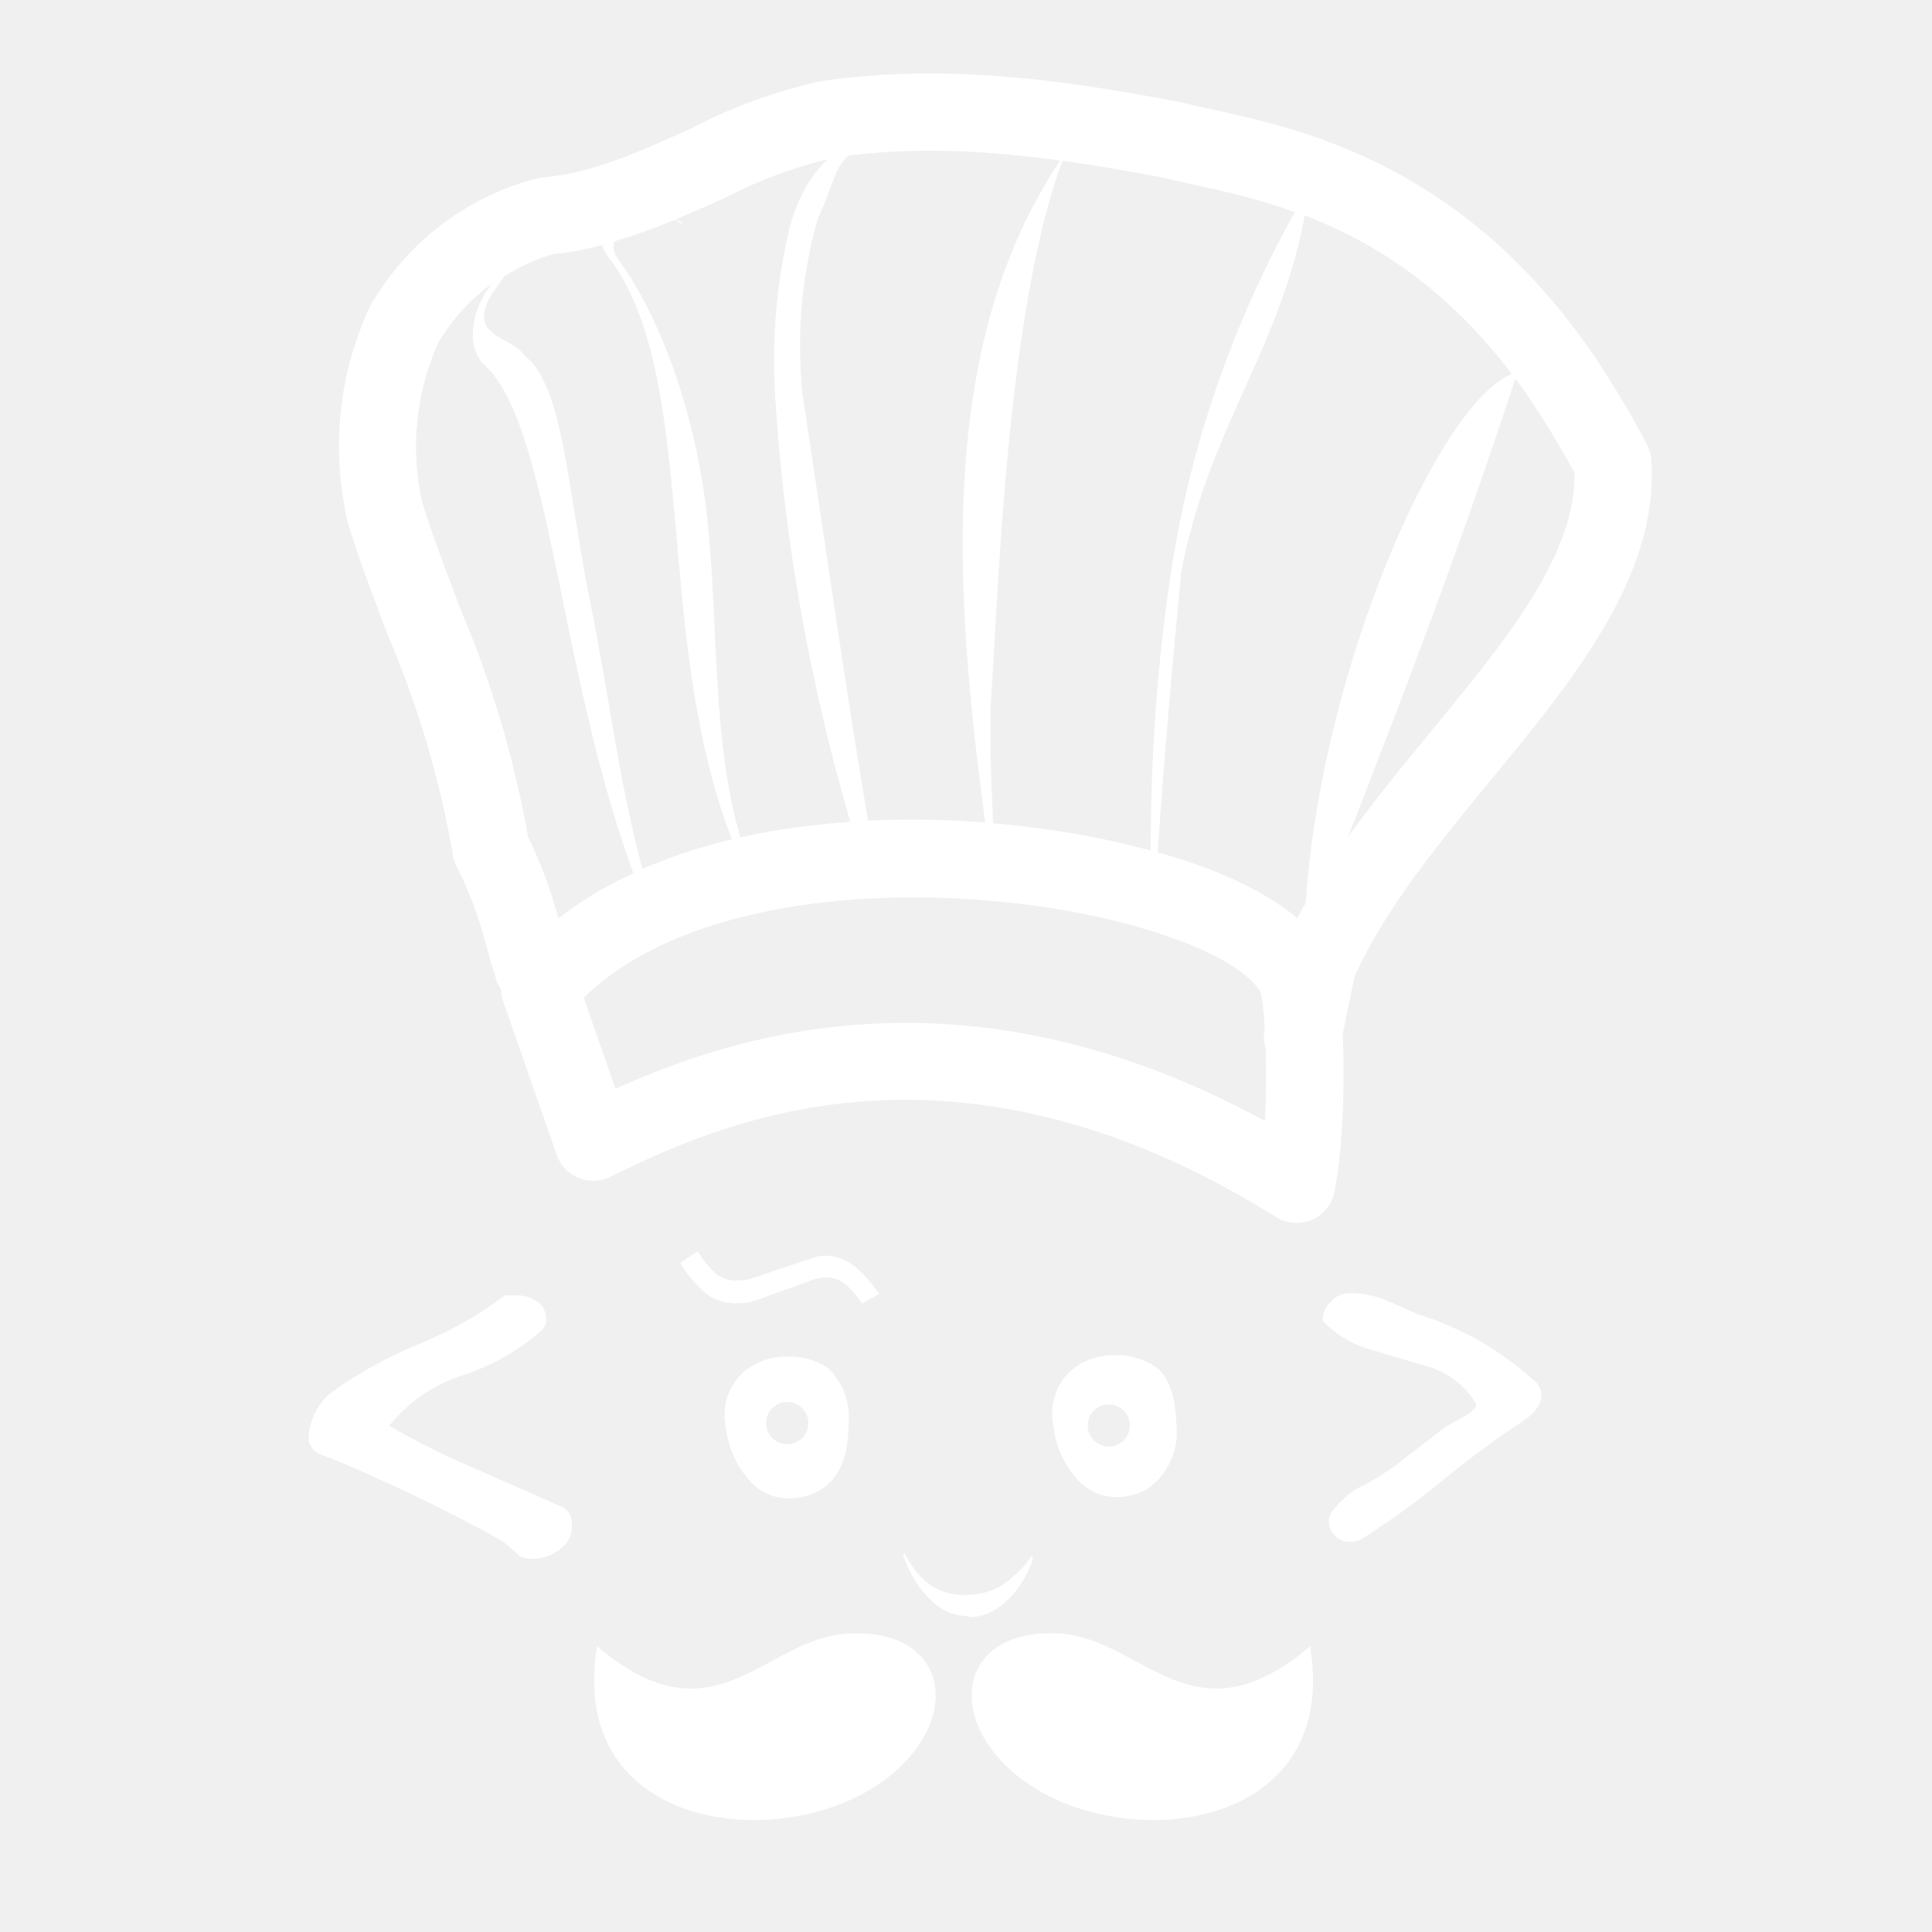
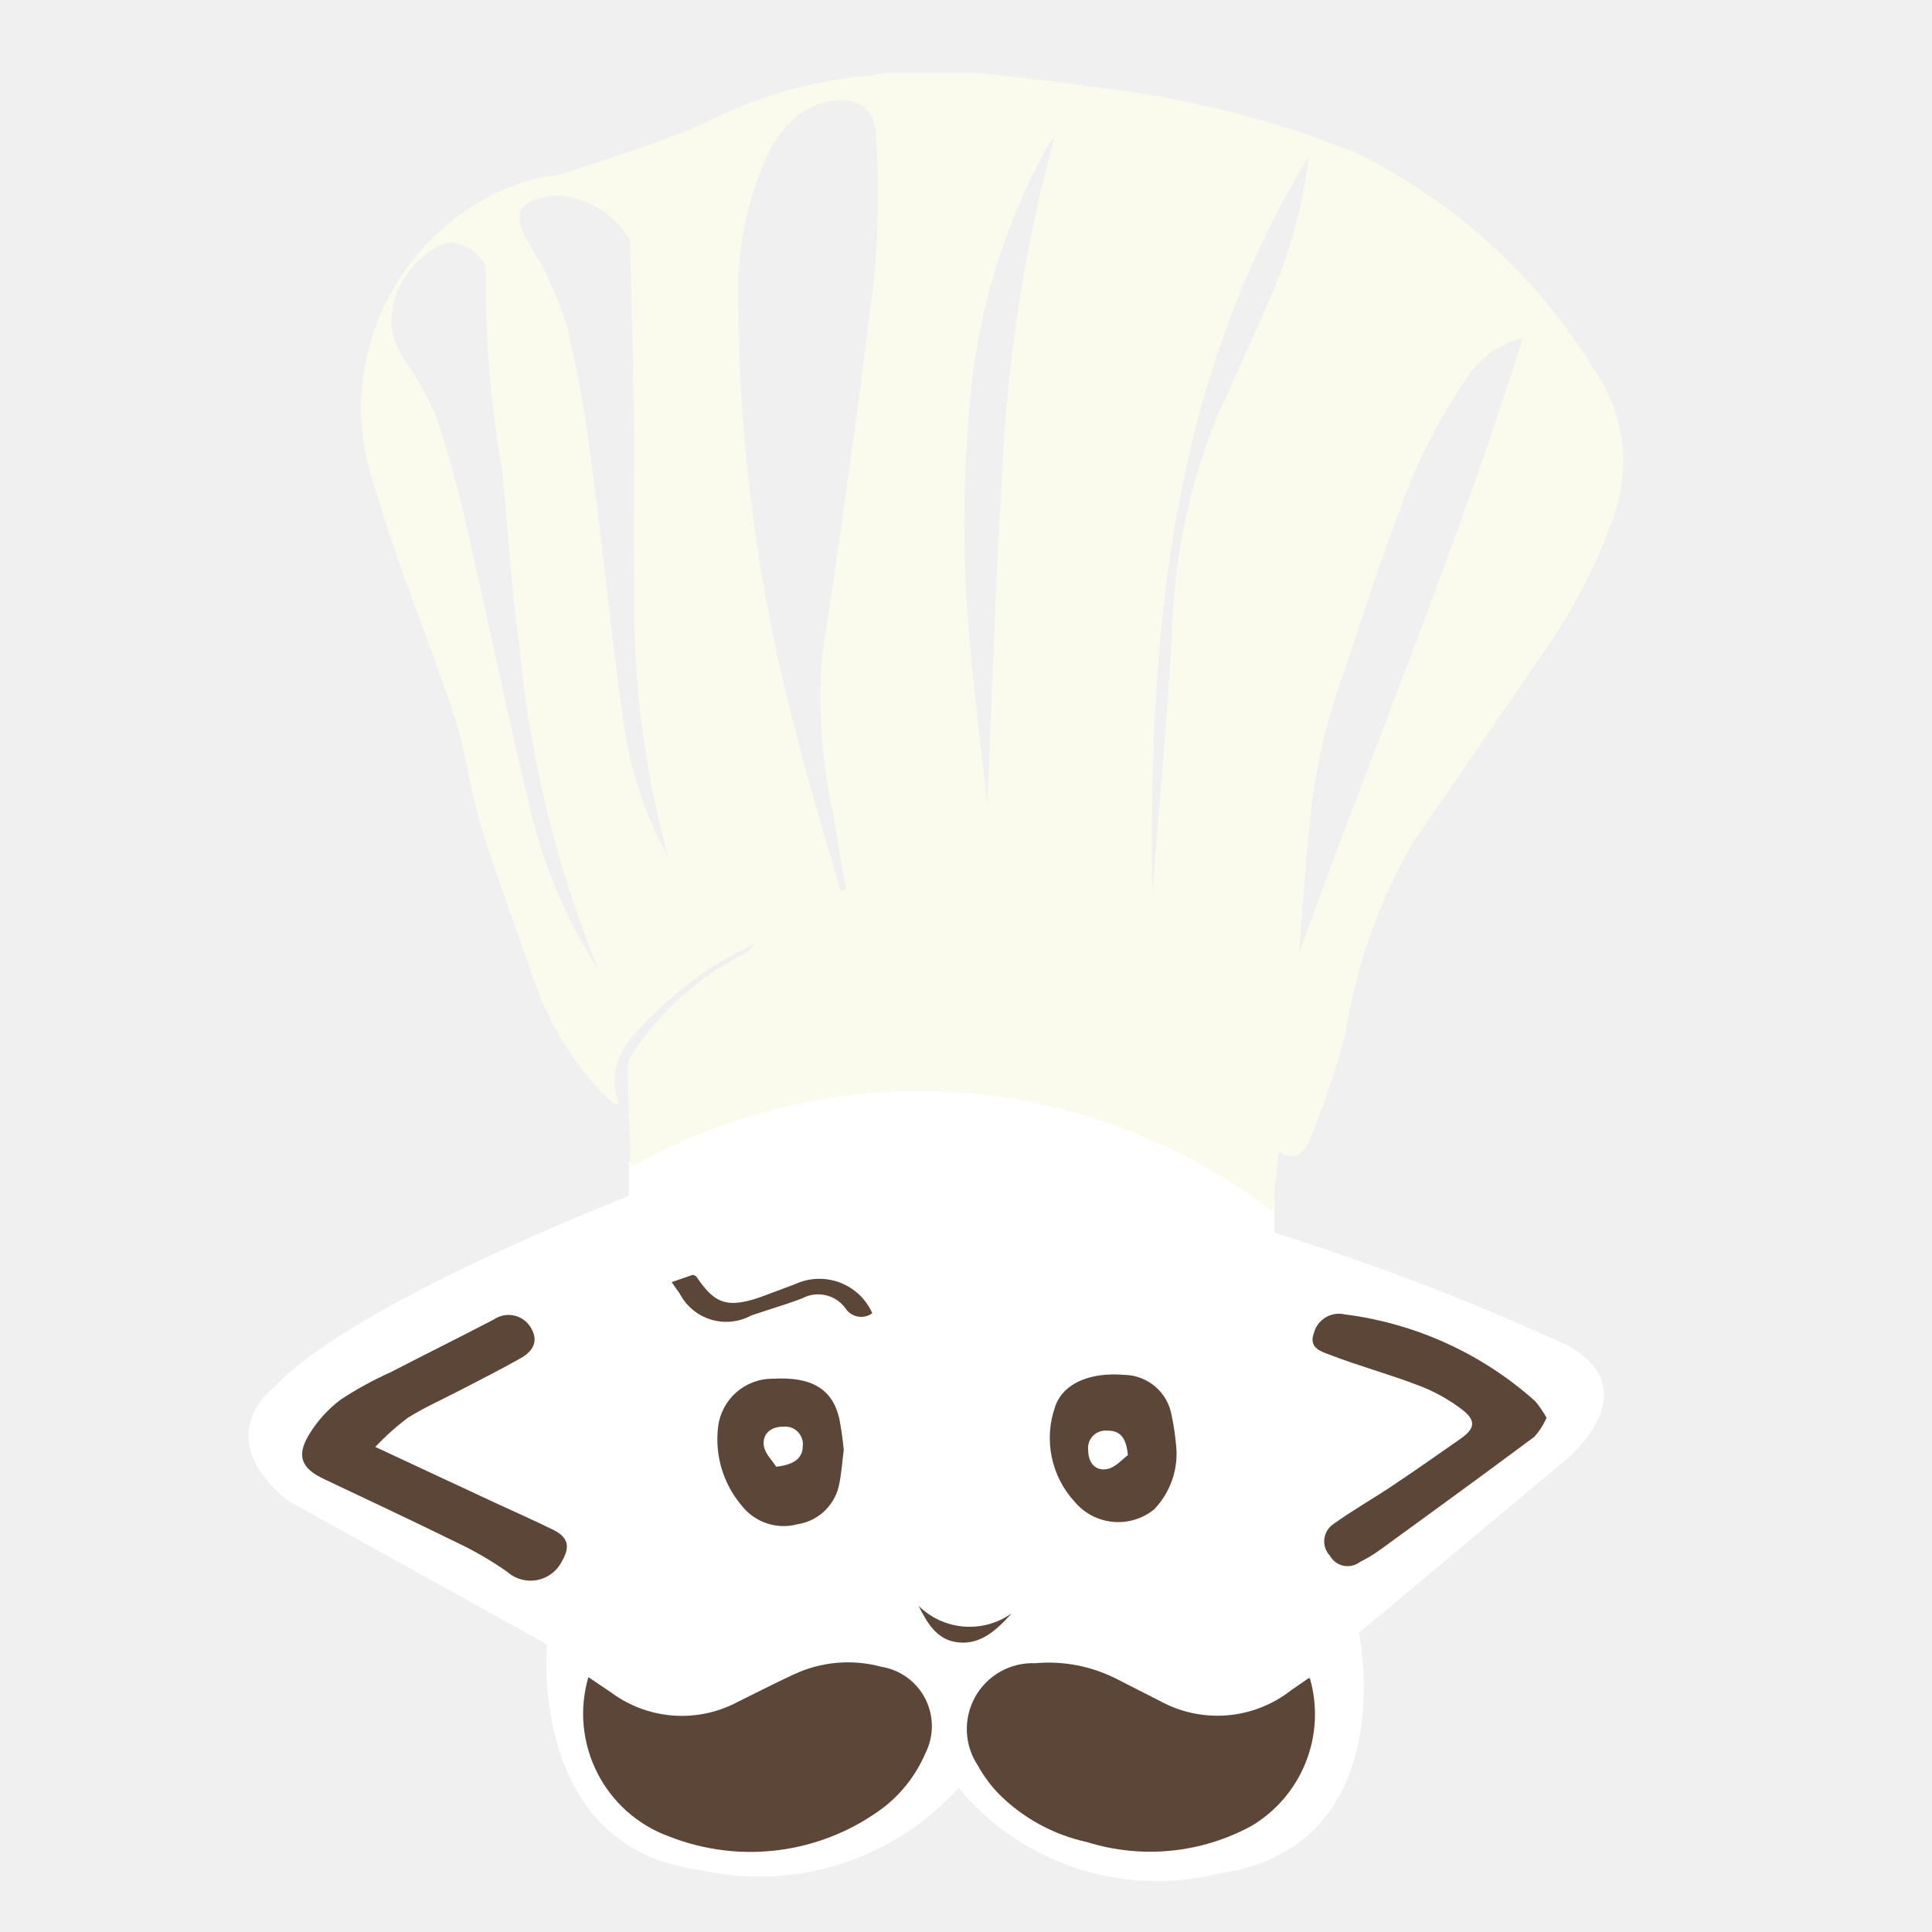
- <svg xmlns="http://www.w3.org/2000/svg" viewBox="0,0,256,256" width="50px" height="50px" fill-rule="nonzero">
-   <g fill="#ffffff" fill-rule="nonzero" stroke="none" stroke-width="1" stroke-linecap="butt" stroke-linejoin="miter" stroke-miterlimit="10" stroke-dasharray="" stroke-dashoffset="0" font-family="none" font-weight="none" font-size="none" text-anchor="none" style="mix-blend-mode: normal">
-     <g transform="scale(5.12,5.12)">
-       <path d="M23.67,1.906c-0.79,0.014 -1.59,0.074 -2.396,0.189c-1.186,0.258 -2.331,0.675 -3.355,1.213c-1.29,0.586 -2.624,1.191 -3.83,1.277c-0.061,0.004 -0.121,0.014 -0.18,0.029c-1.686,0.435 -3.14,1.476 -4.076,2.906l-0.15,0.219c-0.031,0.046 -0.06,0.095 -0.084,0.145c-0.825,1.726 -1.045,3.703 -0.6,5.637c0.286,0.935 0.627,1.833 0.957,2.703l0.102,0.264c0.771,1.809 1.331,3.709 1.666,5.648c0.017,0.098 0.048,0.193 0.092,0.281c0.329,0.652 0.586,1.338 0.773,2.076c0.083,0.289 0.168,0.586 0.26,0.885c0.026,0.085 0.076,0.155 0.121,0.227c0.002,0.105 0.016,0.21 0.051,0.312l1.389,3.973c0.094,0.27 0.298,0.486 0.562,0.594c0.265,0.108 0.562,0.098 0.818,-0.027c2.622,-1.274 8.763,-4.257 17.236,1.041c0.162,0.101 0.346,0.152 0.531,0.152c0.135,0 0.269,-0.026 0.396,-0.082c0.302,-0.131 0.521,-0.402 0.584,-0.725c0.205,-1.043 0.278,-2.717 0.211,-4.08l0.062,-0.299c0.081,-0.395 0.161,-0.795 0.246,-1.191c0.792,-1.762 2.193,-3.465 3.549,-5.113c2.125,-2.583 4.323,-5.253 4.133,-8.238c-0.009,-0.136 -0.044,-0.27 -0.105,-0.391c-0.313,-0.616 -0.664,-1.216 -1.098,-1.889l-0.084,-0.135c-0.101,-0.158 -0.203,-0.314 -0.307,-0.463c-0.078,-0.112 -0.157,-0.218 -0.236,-0.322l-0.084,-0.113c-0.159,-0.212 -0.317,-0.423 -0.48,-0.623c-0.088,-0.106 -0.175,-0.207 -0.291,-0.338c-0.181,-0.208 -0.361,-0.409 -0.545,-0.6l-0.242,-0.246c-0.213,-0.211 -0.427,-0.412 -0.637,-0.596l-0.154,-0.133c-2.659,-2.268 -5.39,-2.865 -7.053,-3.229l-0.928,-0.209c-2.166,-0.415 -4.454,-0.773 -6.824,-0.73zM24.662,3.91c0.905,0.027 1.825,0.113 2.777,0.244c-3.258,4.851 -2.702,11.411 -1.943,17.133c-0.994,-0.077 -2.012,-0.099 -3.033,-0.049c-0.578,-3.406 -1.182,-7.682 -1.697,-11.051c-0.154,-1.517 -0.02,-3.049 0.393,-4.516c0.41,-0.883 0.448,-1.381 0.816,-1.648c0.893,-0.107 1.782,-0.14 2.688,-0.113zM21.434,4.119c-0.443,0.375 -0.766,0.967 -0.986,1.717c-0.369,1.525 -0.494,3.097 -0.371,4.662c0.244,3.654 0.908,7.261 1.928,10.771c-0.964,0.068 -1.923,0.196 -2.846,0.402c-0.7,-2.413 -0.577,-5.155 -0.803,-7.711c-0.229,-2.922 -1.19,-5.69 -2.414,-7.328c-0.084,-0.2 -0.074,-0.301 -0.049,-0.383c0.532,-0.156 1.056,-0.346 1.572,-0.562c0.061,0.034 0.123,0.067 0.178,0.111l0.02,-0.023c-0.054,-0.038 -0.111,-0.067 -0.168,-0.1c0.442,-0.186 0.879,-0.377 1.301,-0.57c0.854,-0.448 1.759,-0.774 2.639,-0.986zM17.643,5.799l-0.012,0.014h0.031c-0.006,-0.005 -0.013,-0.008 -0.02,-0.014zM27.494,4.16c0.835,0.116 1.694,0.263 2.594,0.436l0.938,0.211c0.693,0.152 1.55,0.346 2.486,0.682c-1.62,2.897 -2.713,6.062 -3.211,9.348c-0.358,2.376 -0.522,4.774 -0.52,7.174c-1.218,-0.333 -2.612,-0.579 -4.08,-0.705c-0.058,-1.275 -0.1,-2.572 -0.047,-3.301c0.174,-2.415 0.376,-9.883 1.84,-13.844zM33.768,5.576c1.076,0.413 2.248,1.029 3.408,2.018l0.131,0.115c0.184,0.161 0.367,0.334 0.551,0.516l0.211,0.213c0.158,0.165 0.316,0.34 0.506,0.559c0.075,0.086 0.15,0.172 0.223,0.26c0.11,0.135 0.217,0.28 0.326,0.424c-1.848,0.718 -4.916,7.532 -5.334,13.693c-0.073,0.129 -0.149,0.257 -0.217,0.387c-0.835,-0.702 -2.02,-1.21 -3.086,-1.549c-0.168,-0.053 -0.349,-0.1 -0.525,-0.15c0.16,-2.416 0.386,-4.948 0.605,-7.238c0.71,-3.76 2.529,-5.688 3.201,-9.246zM15.58,6.346c0.049,0.14 0.126,0.272 0.227,0.385c1.212,1.644 1.447,4.318 1.709,7.234c0.223,2.571 0.479,5.328 1.428,7.756c-0.809,0.193 -1.584,0.448 -2.316,0.766c-0.598,-2.163 -0.883,-4.602 -1.334,-6.807c-0.612,-2.982 -0.692,-5.651 -1.703,-6.465c-0.388,-0.535 -1.427,-0.488 -0.936,-1.471c0.117,-0.21 0.262,-0.402 0.402,-0.598c0.396,-0.242 0.815,-0.447 1.271,-0.572c0.418,-0.037 0.836,-0.121 1.252,-0.229zM12.723,7.348c-0.094,0.128 -0.187,0.258 -0.254,0.404c-0.181,0.334 -0.26,0.714 -0.225,1.092c0.031,0.198 0.111,0.386 0.23,0.547c0.999,0.797 1.517,3.33 2.123,6.301c0.457,2.239 0.986,4.716 1.795,6.906c-0.7,0.323 -1.35,0.711 -1.939,1.168c-0.198,-0.725 -0.456,-1.436 -0.787,-2.113c-0.364,-2.042 -0.959,-4.041 -1.756,-5.91l-0.086,-0.227c-0.318,-0.839 -0.647,-1.706 -0.896,-2.508c-0.32,-1.401 -0.165,-2.886 0.439,-4.189l0.121,-0.174c0.333,-0.509 0.752,-0.946 1.234,-1.297zM39.215,9.801c0.002,0.002 0.002,0.003 0.004,0.006l0.094,0.123c0.066,0.085 0.13,0.172 0.193,0.262c0.088,0.126 0.174,0.26 0.26,0.395l0.09,0.141c0.351,0.543 0.639,1.032 0.895,1.52c0.022,2.135 -1.782,4.328 -3.688,6.645c-0.742,0.901 -1.495,1.818 -2.176,2.77c1.539,-3.94 3.025,-7.865 4.328,-11.859zM23.146,23.23c2.43,-0.056 4.874,0.297 6.734,0.889c2.221,0.706 2.75,1.446 2.771,1.66c0.037,0.246 0.063,0.545 0.082,0.861l-0.006,0.025c-0.034,0.163 -0.014,0.321 0.029,0.471c0.019,0.61 0.013,1.267 -0.021,1.875c-3.487,-1.902 -6.624,-2.539 -9.297,-2.539c-3.266,0 -5.838,0.952 -7.508,1.707l-0.824,-2.357c1.813,-1.775 4.915,-2.52 8.039,-2.592zM18.059,32.381l-0.453,0.305c0.192,0.322 0.44,0.607 0.732,0.842c0.23,0.144 0.499,0.214 0.77,0.201c0.139,-0.001 0.276,-0.02 0.41,-0.059l1.512,-0.547c0.103,-0.04 0.212,-0.061 0.322,-0.061c0.166,-0.011 0.332,0.034 0.471,0.127c0.191,0.156 0.356,0.339 0.49,0.545l0.43,-0.24v-0.012c-0.186,-0.289 -0.418,-0.545 -0.688,-0.758c-0.216,-0.15 -0.473,-0.23 -0.736,-0.225c-0.088,-0.002 -0.177,0.015 -0.258,0.049l-1.637,0.547c-0.104,0.032 -0.213,0.046 -0.322,0.043c-0.194,0.014 -0.388,-0.039 -0.547,-0.152c-0.199,-0.173 -0.366,-0.377 -0.496,-0.605zM34.85,33.471c-0.156,0.014 -0.299,0.091 -0.398,0.213c-0.119,0.101 -0.195,0.242 -0.213,0.398c-0.011,0.034 -0.011,0.071 0,0.105c0.352,0.372 0.802,0.634 1.299,0.758c0.497,0.153 0.994,0.3 1.48,0.438c0.492,0.163 0.91,0.496 1.18,0.939c0.005,0.02 0.005,0.041 0,0.061c0,0.093 -0.223,0.245 -0.654,0.463c-0.218,0.126 -0.546,0.403 -1.092,0.818c-0.341,0.279 -0.706,0.526 -1.092,0.738c-0.328,0.146 -0.616,0.371 -0.836,0.654c-0.005,0.005 -0.01,0.01 -0.014,0.016c-0.174,0.2 -0.153,0.506 0.047,0.68c0.104,0.1 0.244,0.154 0.389,0.152c0.103,-0.002 0.204,-0.028 0.295,-0.076c0.704,-0.444 1.38,-0.932 2.025,-1.459c0.654,-0.542 1.337,-1.05 2.043,-1.523c0.393,-0.24 0.584,-0.491 0.584,-0.748c-0.013,-0.172 -0.107,-0.328 -0.252,-0.42c-0.842,-0.756 -1.835,-1.317 -2.912,-1.654l-0.793,-0.344c-0.267,-0.121 -0.554,-0.192 -0.846,-0.209c-0.08,-0.011 -0.161,-0.011 -0.24,0zM13.066,33.527c-0.698,0.524 -1.461,0.953 -2.271,1.277c-0.803,0.331 -1.564,0.757 -2.266,1.268c-0.341,0.305 -0.54,0.738 -0.547,1.195c0.04,0.173 0.163,0.317 0.328,0.383c0.147,0.049 0.301,0.108 0.449,0.168c1.493,0.633 2.894,1.315 4.205,2.043c0.174,0.126 0.337,0.264 0.49,0.414c0.1,0.044 0.207,0.066 0.316,0.066c0.269,0.002 0.531,-0.091 0.738,-0.262c0.211,-0.15 0.322,-0.403 0.289,-0.66c0.009,-0.189 -0.104,-0.364 -0.279,-0.434l-2.26,-0.994c-0.75,-0.318 -1.482,-0.683 -2.186,-1.092c0.494,-0.615 1.16,-1.071 1.912,-1.311c0.747,-0.241 1.436,-0.633 2.025,-1.152c0.085,-0.081 0.132,-0.194 0.131,-0.311c-0.004,-0.165 -0.082,-0.32 -0.213,-0.42c-0.156,-0.12 -0.348,-0.184 -0.545,-0.18zM28.869,35.072c-0.44,-0.016 -0.869,0.143 -1.195,0.441c-0.367,0.363 -0.521,0.889 -0.41,1.393c0.05,0.476 0.241,0.927 0.547,1.295c0.258,0.344 0.662,0.545 1.092,0.545c0.282,-0.004 0.558,-0.078 0.803,-0.217c0.537,-0.384 0.819,-1.032 0.736,-1.688c-0.027,-0.737 -0.201,-1.235 -0.545,-1.475c-0.304,-0.202 -0.662,-0.305 -1.027,-0.295zM20.395,35.109c-0.44,-0.017 -0.869,0.141 -1.195,0.438c-0.369,0.362 -0.526,0.888 -0.416,1.393c0.053,0.475 0.244,0.925 0.547,1.295c0.257,0.344 0.662,0.546 1.092,0.545c0.282,-0.005 0.557,-0.079 0.803,-0.217c0.491,-0.295 0.732,-0.853 0.732,-1.688c0.063,-0.548 -0.135,-1.095 -0.535,-1.475c-0.304,-0.201 -0.663,-0.302 -1.027,-0.291zM20.373,36.283c0.302,0 0.547,0.245 0.547,0.547c0,0.302 -0.245,0.547 -0.547,0.547c-0.302,0 -0.547,-0.245 -0.547,-0.547c0,-0.302 0.245,-0.547 0.547,-0.547zM28.695,36.346c0.301,-0.001 0.547,0.243 0.547,0.545c0,0.302 -0.246,0.547 -0.547,0.547c-0.302,0 -0.545,-0.245 -0.545,-0.547c0,-0.302 0.243,-0.545 0.545,-0.545zM23.404,40.18c-0.012,0.012 -0.019,0.026 -0.025,0.043v0.045c0.075,0.209 0.169,0.409 0.283,0.6c0.103,0.183 0.233,0.352 0.383,0.498c0.135,0.141 0.293,0.258 0.469,0.344c0.173,0.073 0.359,0.113 0.547,0.119l0.021,0.023c0.151,0.001 0.3,-0.027 0.441,-0.082c0.135,-0.055 0.263,-0.126 0.381,-0.211c0.112,-0.09 0.217,-0.188 0.312,-0.295c0.09,-0.102 0.169,-0.211 0.238,-0.328c0.066,-0.103 0.126,-0.21 0.176,-0.322c0.039,-0.081 0.071,-0.164 0.094,-0.25v-0.049c-0.011,-0.015 -0.02,-0.032 -0.027,-0.049c-0.142,0.219 -0.318,0.411 -0.523,0.572c-0.157,0.148 -0.344,0.262 -0.547,0.334c-0.205,0.071 -0.422,0.106 -0.639,0.104c-0.185,0.003 -0.37,-0.023 -0.547,-0.076c-0.152,-0.048 -0.294,-0.123 -0.42,-0.219c-0.128,-0.103 -0.244,-0.219 -0.344,-0.348c-0.105,-0.142 -0.197,-0.294 -0.273,-0.453zM21.957,42.275c-2.184,0.115 -3.457,2.92 -6.504,0.332c-0.83,4.969 5.242,5.462 7.738,3.217c1.726,-1.54 1.24,-3.686 -1.234,-3.549zM26.961,42.275c-2.086,0.129 -2.411,2.106 -0.793,3.549c2.496,2.244 8.566,1.752 7.736,-3.217c-3.047,2.588 -4.319,-0.218 -6.504,-0.332c-0.155,-0.009 -0.3,-0.009 -0.439,0z" />
+ <svg xmlns="http://www.w3.org/2000/svg" id="Layer_1" data-name="Layer 1" viewBox="0 0 24 24">
+   <g>
+     <path d="M7.811,14.437v.42s-3.443,1.331-4.413,2.382c0,0-.806.595.175,1.401L6.795,20.426s-.245,2.522,1.891,2.802a3.345,3.345,0,0,0,3.222-1.016,3.202,3.202,0,0,0,3.222,1.064c2.312-.329,1.751-2.99,1.751-2.99l2.592-2.171s1.016-.841,0-1.401a30.516,30.516,0,0,0-3.643-1.401v-.455S11.824,11.987,7.811,14.437Z" fill="#fff" />
+     <g>
+       <path d="M12.187.907c.47.057.941.101,1.408.175a12.449,12.449,0,0,1,3.247.815,7.141,7.141,0,0,1,2.956,2.686,2.029,2.029,0,0,1,.211,1.935,6.956,6.956,0,0,1-.891,1.666c-.515.753-1.027,1.507-1.549,2.255a6.856,6.856,0,0,0-.858,2.416,9.84,9.84,0,0,1-.425,1.26c-.056.142-.145.347-.403.193l-.077.742a7.203,7.203,0,0,0-7.968-.547c-.017-.438-.037-.85-.044-1.262a.384.384,0,0,1,.086-.19,3.626,3.626,0,0,1,1.321-1.18.384.384,0,0,0,.179-.153,6.17,6.17,0,0,0-.588.327,4.937,4.937,0,0,0-.649.53c-.305.302-.643.604-.452,1.134l-.065.002c-.059-.055-.121-.107-.177-.165A4.062,4.062,0,0,1,6.58,12.023c-.21-.602-.434-1.2-.62-1.81C5.831,9.789,5.789,9.337,5.65,8.917c-.314-.954-.712-1.882-.988-2.845a2.968,2.968,0,0,1,1.833-3.81c.182-.062.383-.066.565-.127C7.624,1.945,8.197,1.774,8.739,1.535a5.543,5.543,0,0,1,2.116-.601.285.285,0,0,0,.081-.027ZM10.44,11.064l.071-.014c-.052-.303-.111-.605-.155-.909a6.595,6.595,0,0,1-.144-1.985c.241-1.582.462-3.168.652-4.757a10.789,10.789,0,0,0,.019-1.696C10.866,1.241,10.541,1.2,10.215,1.277a1.02,1.02,0,0,0-.441.285,1.461,1.461,0,0,0-.264.415,4.07,4.07,0,0,0-.34,1.719,21.284,21.284,0,0,0,.718,5.408C10.05,9.762,10.255,10.411,10.44,11.064Zm5.694.788c.882-2.456,1.951-5.002,2.785-7.655a1.17,1.17,0,0,0-.742.566,7.018,7.018,0,0,0-.627,1.149c-.312.793-.582,1.603-.847,2.413a8.211,8.211,0,0,0-.369,1.385C16.226,10.467,16.189,11.233,16.135,11.852Zm-8.704.191c-.014-.038-.026-.078-.043-.115A13.991,13.991,0,0,1,6.451,8.006c-.106-.716-.14-1.443-.212-2.164A13.643,13.643,0,0,1,6.033,3.378c.017-.213-.365-.443-.546-.337A1.08,1.08,0,0,0,4.86,4.043a.906.906,0,0,0,.131.372,5.366,5.366,0,0,1,.414.721,13.52,13.52,0,0,1,.397,1.429c.268,1.16.503,2.328.784,3.485A6.342,6.342,0,0,0,7.431,12.044Zm.872-1.391c-.007-.027-.013-.054-.021-.08a11.751,11.751,0,0,1-.4-3.344c-.02-.659.005-1.319-.004-1.979C7.869,4.519,7.845,3.788,7.827,3.057a.262.262,0,0,0-.019-.103A1.114,1.114,0,0,0,6.853,2.429c-.418.074-.497.225-.291.58a4.251,4.251,0,0,1,.477,1.03,14.888,14.888,0,0,1,.313,1.755c.143,1.067.245,2.139.398,3.204A4.824,4.824,0,0,0,8.303,10.653Zm4.805-8.984c-.037.06-.076.119-.111.18a7.874,7.874,0,0,0-.939,3.064,16.1,16.1,0,0,0,.01,3.269c.056.634.138,1.265.199,1.814.057-1.331.097-2.741.185-4.149A19.255,19.255,0,0,1,13.107,1.669Zm1.206,9.449c.082-1.053.178-2.105.243-3.158a7.712,7.712,0,0,1,.573-2.809q.297-.646.583-1.296a6.306,6.306,0,0,0,.548-1.914C14.532,4.77,14.265,7.91,14.314,11.117Z" fill="#fafaed" />
+       <path d="M16.272,20.848a1.615,1.615,0,0,1-.725,1.834,2.632,2.632,0,0,1-2.044.201,2.211,2.211,0,0,1-1.099-.602A1.657,1.657,0,0,1,12.15,21.936a.818.818,0,0,1,.71-1.275,1.856,1.856,0,0,1,1.02.2c.172.089.345.175.518.263a1.483,1.483,0,0,0,1.642-.128c.07-.049.141-.098.212-.146C16.256,20.847,16.265,20.848,16.272,20.848Z" fill="#5c4638" />
+       <path d="M7.309,20.834l.282.19a1.474,1.474,0,0,0,1.569.12c.232-.114.461-.233.695-.341a1.584,1.584,0,0,1,1.092-.098.747.747,0,0,1,.546,1.08,1.694,1.694,0,0,1-.516.667,2.753,2.753,0,0,1-2.658.364A1.623,1.623,0,0,1,7.309,20.834Z" fill="#5c4638" />
+       <path d="M4.662,17.974c.543.253,1.016.475,1.49.695.24.112.484.218.722.336.184.091.212.209.108.386a.436.436,0,0,1-.682.134,4.298,4.298,0,0,0-.631-.366c-.547-.269-1.099-.527-1.649-.788-.273-.13-.341-.282-.184-.545a1.542,1.542,0,0,1,.398-.441,4.445,4.445,0,0,1,.621-.34c.426-.22.856-.433,1.281-.655a.323.323,0,0,1,.45.089c.113.175.04.304-.118.393-.237.134-.48.257-.721.382-.228.119-.466.224-.684.36A3.2,3.2,0,0,0,4.662,17.974Z" fill="#5c4638" />
+       <path d="M19.212,17.611a.866.866,0,0,1-.153.238c-.639.476-1.283.944-1.927,1.412a1.773,1.773,0,0,1-.24.143.25.25,0,0,1-.371-.078.259.259,0,0,1,.048-.397c.232-.167.482-.308.72-.467.286-.191.568-.389.85-.586.178-.124.203-.223.035-.357a2.103,2.103,0,0,0-.554-.309c-.36-.139-.734-.239-1.094-.378-.099-.038-.274-.081-.206-.267a.322.322,0,0,1,.386-.237,4.371,4.371,0,0,1,2.368,1.081A1.537,1.537,0,0,1,19.212,17.611Z" fill="#5c4638" />
+       <path d="M14.608,17.935a.997.997,0,0,1-.271.815.707.707,0,0,1-.986-.093,1.171,1.171,0,0,1-.243-1.185c.099-.292.441-.428.856-.393a.606.606,0,0,1,.59.503A2.993,2.993,0,0,1,14.608,17.935Zm-.597.141c-.02-.225-.103-.307-.258-.304a.217.217,0,0,0-.235.246c.001.157.092.261.241.23C13.861,18.226,13.946,18.123,14.011,18.076Z" fill="#5c4638" />
+       <path d="M10.481,18.013c-.018.139-.027.276-.053.409a.624.624,0,0,1-.517.512.663.663,0,0,1-.696-.229,1.273,1.273,0,0,1-.294-.983.68.68,0,0,1,.684-.595c.47-.027.73.122.819.485A3.831,3.831,0,0,1,10.481,18.013Zm-.838.207c.223-.025.329-.104.33-.262a.219.219,0,0,0-.244-.235c-.157-.001-.258.09-.241.232C9.5,18.057,9.598,18.148,9.643,18.221Z" fill="#5c4638" />
+       <path d="M8.344,15.927l.263-.091c.019.009.037.012.043.022.229.339.384.413.865.23.12-.046.242-.09.362-.136a.72.72,0,0,1,.959.361.232.232,0,0,1-.334-.062.42.42,0,0,0-.538-.122c-.207.079-.421.14-.631.212a.651.651,0,0,1-.89-.273C8.413,16.028,8.386,15.987,8.344,15.927Z" fill="#5c4638" />
+       <path d="M12.565,20.043c-.215.244-.42.402-.699.354-.235-.041-.351-.241-.455-.449A.901.901,0,0,0,12.565,20.043Z" fill="#5c4638" />
    </g>
+     <rect x="-0.044" y="-0.044" width="24.089" height="24.089" fill="none" />
  </g>
+   <text transform="translate(3.79647 -0.66148)" font-size="4.007" fill="#231f20" font-family="MyriadPro-Regular, Myriad Pro">codechef</text>
</svg>
